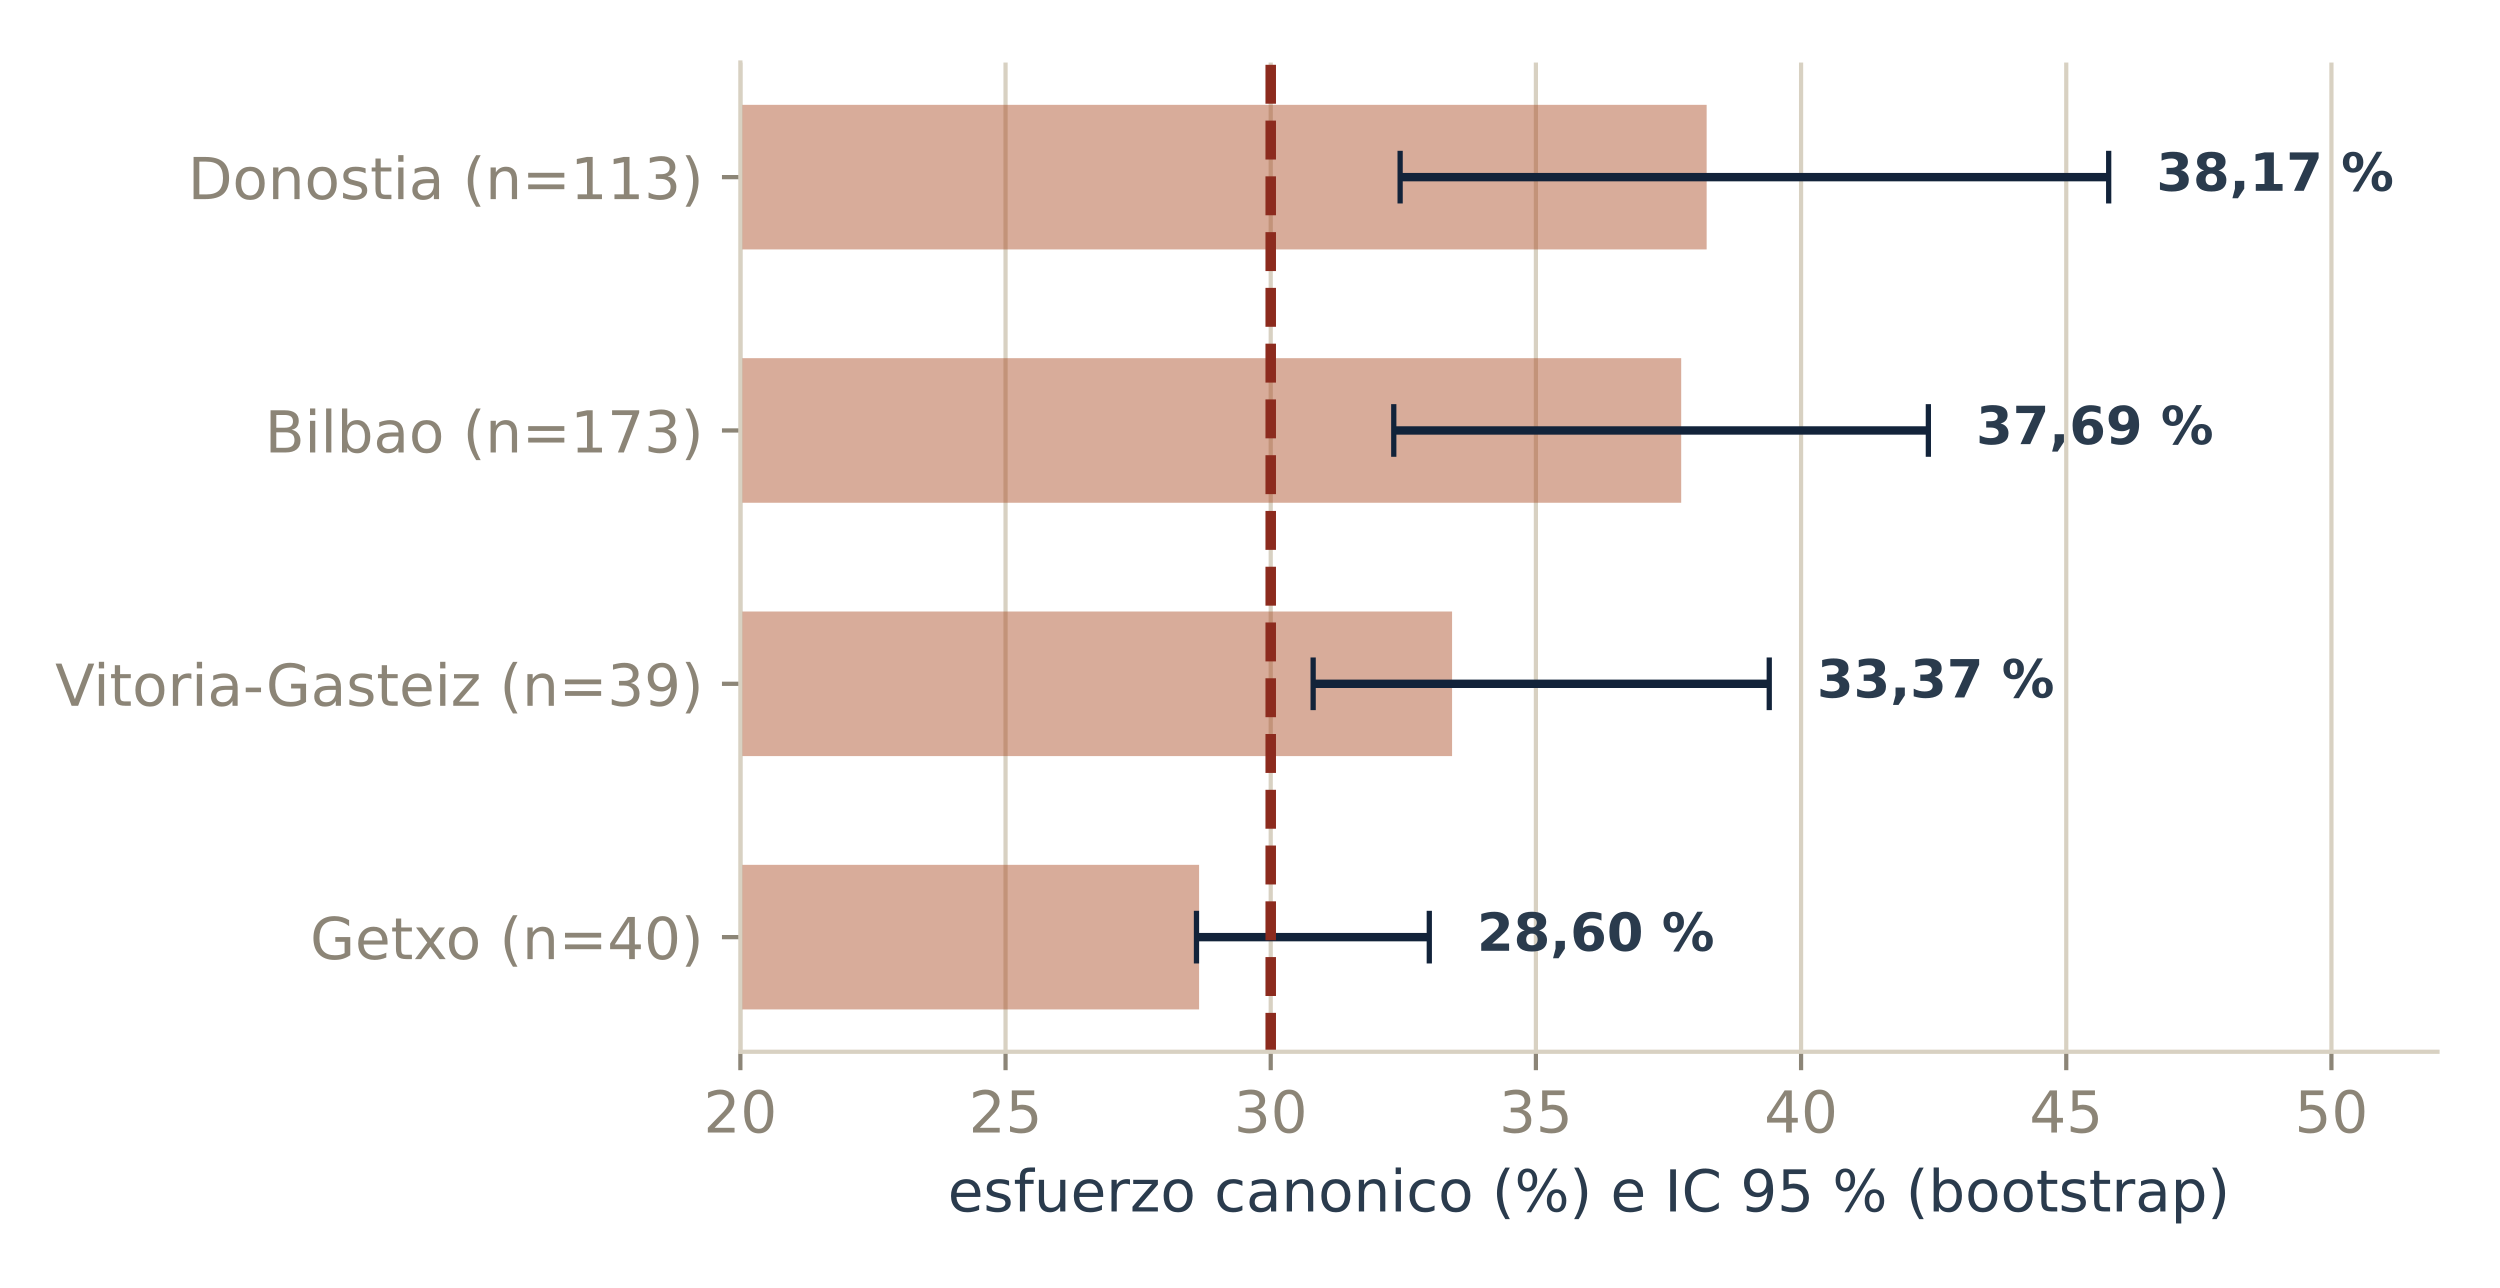
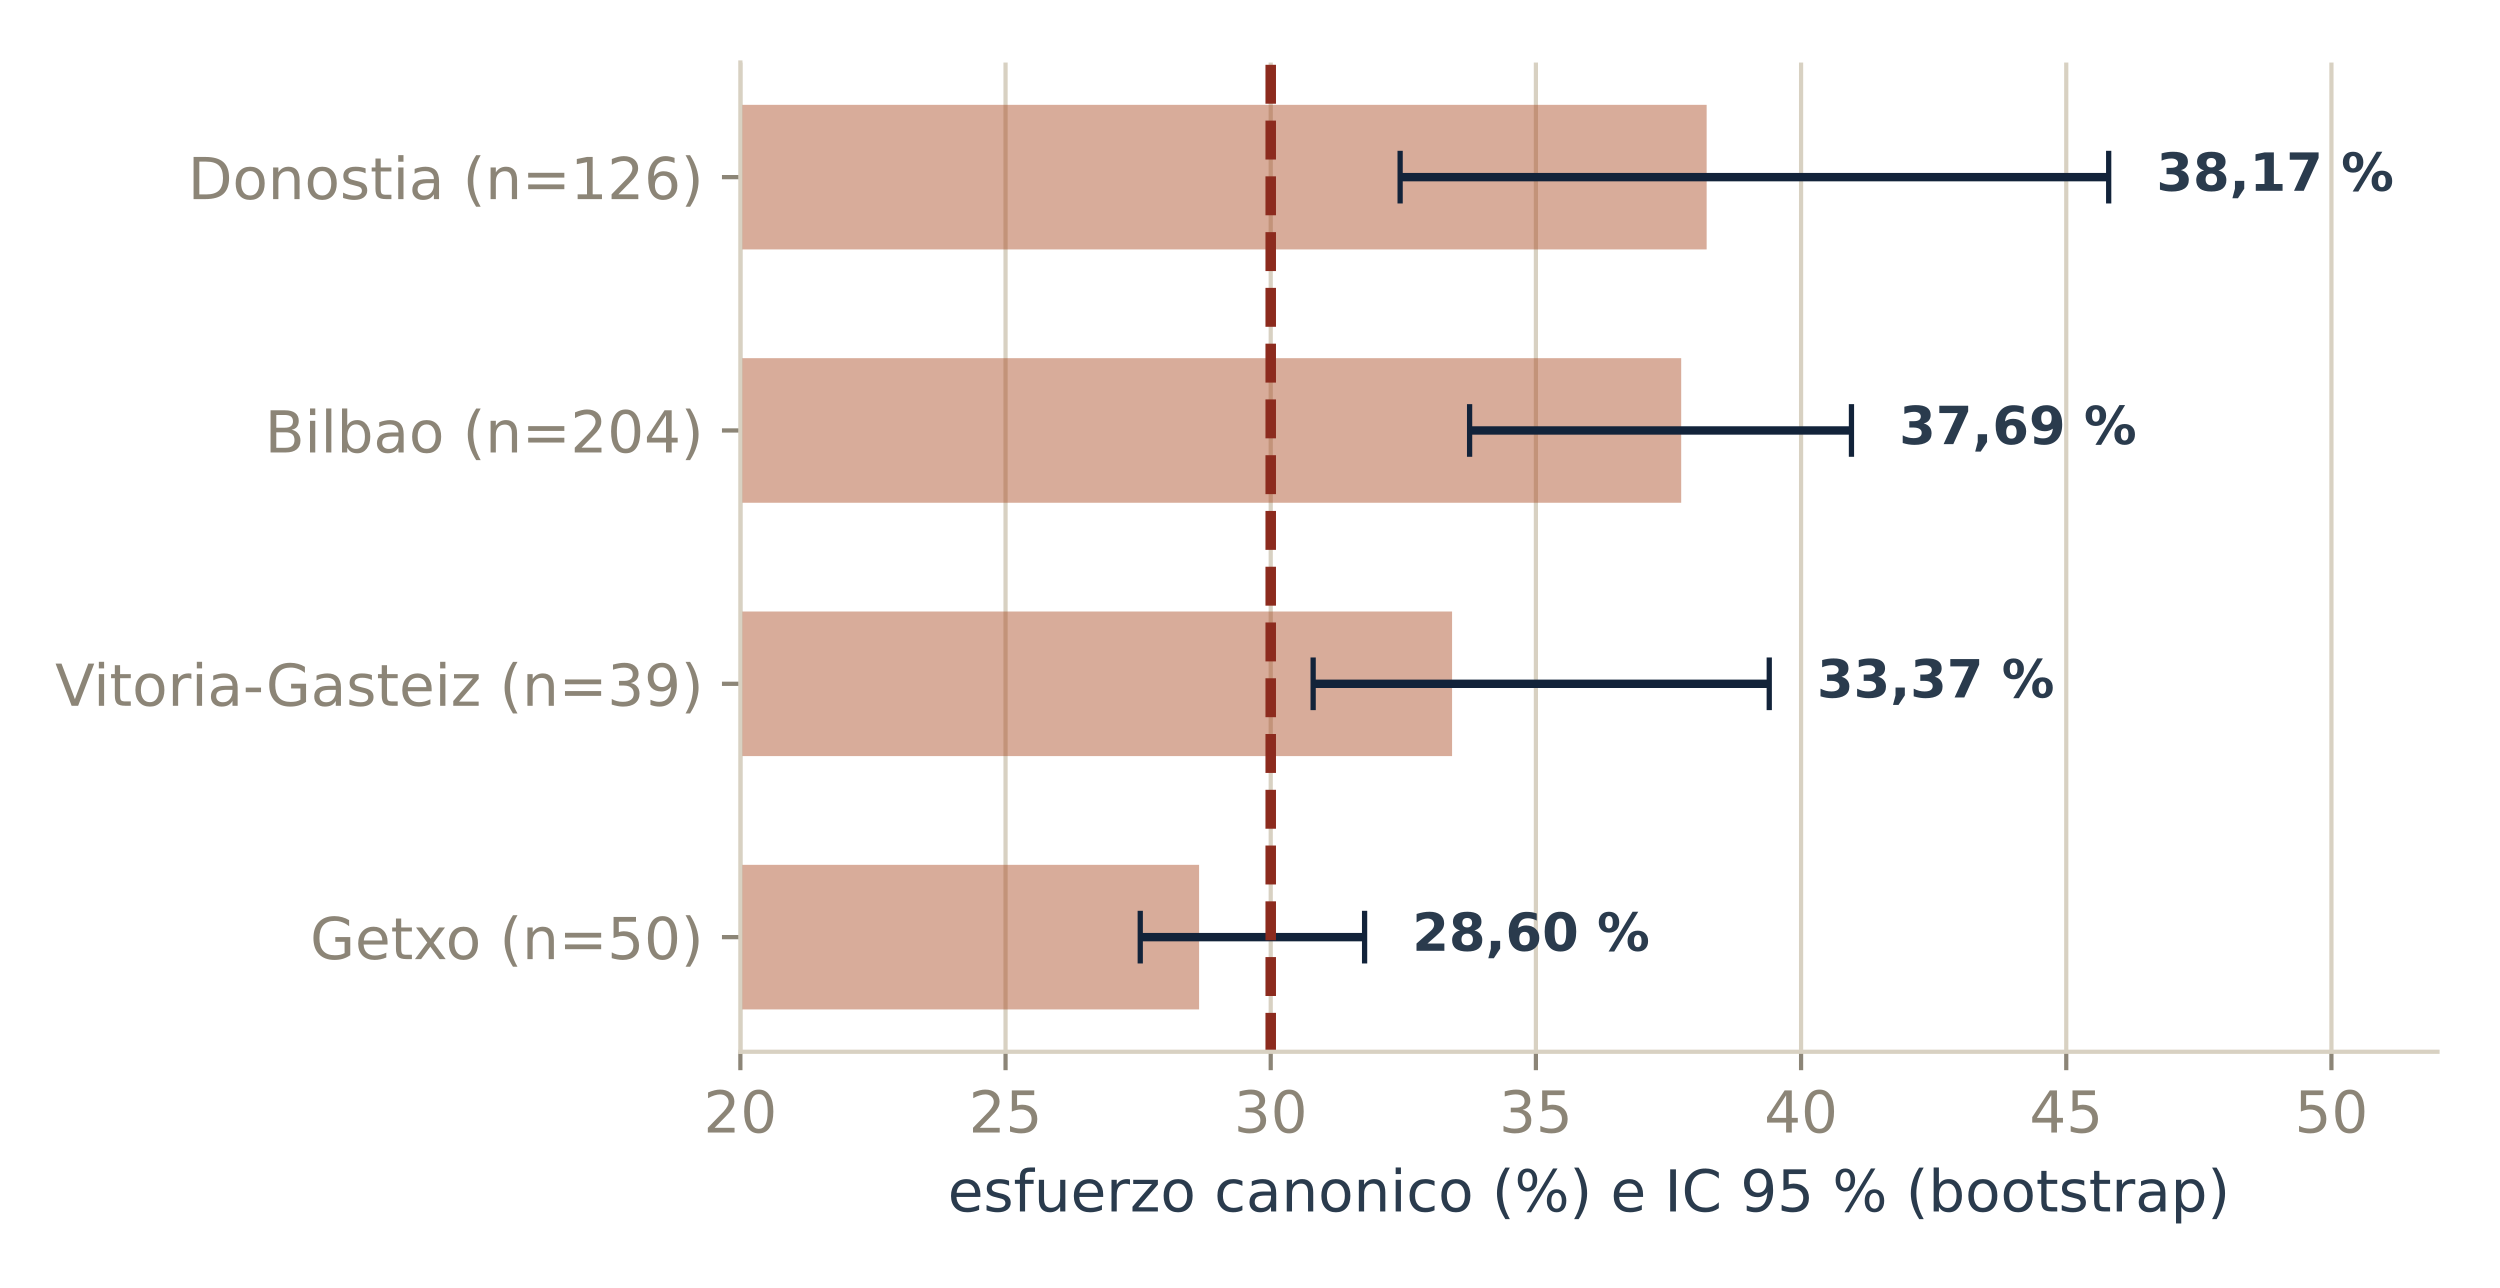
<svg xmlns="http://www.w3.org/2000/svg" xmlns:xlink="http://www.w3.org/1999/xlink" width="475.2pt" height="244.8pt" viewBox="0 0 475.2 244.8" version="1.1">
  <defs>
    <style type="text/css">*{stroke-linejoin: round; stroke-linecap: butt}</style>
  </defs>
  <g id="figure_1">
    <g id="patch_1">
      <path d="M 0 244.8  L 475.2 244.8  L 475.2 0  L 0 0  L 0 244.8  z " style="fill: none" />
    </g>
    <g id="axes_1">
      <g id="patch_2">
        <path d="M 140.729 199.92  L 463.32 199.92  L 463.32 11.88  L 140.729 11.88  L 140.729 199.92  z " style="fill: none" />
      </g>
      <g id="matplotlib.axis_1">
        <g id="xtick_1">
          <g id="line2d_1">
-             <path d="M 140.729 199.92  L 140.729 11.88  " clip-path="url(#p66282316bc)" style="fill: none; stroke: #d8d1c2; stroke-width: 0.8; stroke-linecap: square" />
+             <path d="M 140.729 199.92  L 140.729 11.88  " clip-path="url(#pdcd7054e29)" style="fill: none; stroke: #d8d1c2; stroke-width: 0.8; stroke-linecap: square" />
          </g>
          <g id="line2d_2">
            <defs>
-               <path id="m8c9d9d3090" d="M 0 0  L 0 3.5  " style="stroke: #8c8577; stroke-width: 0.8" />
+               <path id="m1991ef9d73" d="M 0 0  L 0 3.5  " style="stroke: #8c8577; stroke-width: 0.8" />
            </defs>
            <g>
-               <use xlink:href="#m8c9d9d3090" x="140.729" y="199.92" style="fill: #8c8577; stroke: #8c8577; stroke-width: 0.8" />
+               <use xlink:href="#m1991ef9d73" x="140.729" y="199.92" style="fill: #8c8577; stroke: #8c8577; stroke-width: 0.8" />
            </g>
          </g>
          <g id="text_1">
            <text style="font-size: 11px; font-family: 'DejaVu Sans'; text-anchor: middle; fill: #8c8577" x="140.729" y="215.277" transform="rotate(-0 140.7287 215.2774)">20</text>
          </g>
        </g>
        <g id="xtick_2">
          <g id="line2d_3">
-             <path d="M 191.134 199.92  L 191.134 11.88  " clip-path="url(#p66282316bc)" style="fill: none; stroke: #d8d1c2; stroke-width: 0.8; stroke-linecap: square" />
+             <path d="M 191.134 199.92  L 191.134 11.88  " clip-path="url(#pdcd7054e29)" style="fill: none; stroke: #d8d1c2; stroke-width: 0.8; stroke-linecap: square" />
          </g>
          <g id="line2d_4">
            <g>
-               <use xlink:href="#m8c9d9d3090" x="191.134" y="199.92" style="fill: #8c8577; stroke: #8c8577; stroke-width: 0.8" />
+               <use xlink:href="#m1991ef9d73" x="191.134" y="199.92" style="fill: #8c8577; stroke: #8c8577; stroke-width: 0.8" />
            </g>
          </g>
          <g id="text_2">
            <text style="font-size: 11px; font-family: 'DejaVu Sans'; text-anchor: middle; fill: #8c8577" x="191.134" y="215.277" transform="rotate(-0 191.1336 215.2774)">25</text>
          </g>
        </g>
        <g id="xtick_3">
          <g id="line2d_5">
-             <path d="M 241.539 199.92  L 241.539 11.88  " clip-path="url(#p66282316bc)" style="fill: none; stroke: #d8d1c2; stroke-width: 0.8; stroke-linecap: square" />
+             <path d="M 241.539 199.92  L 241.539 11.88  " clip-path="url(#pdcd7054e29)" style="fill: none; stroke: #d8d1c2; stroke-width: 0.8; stroke-linecap: square" />
          </g>
          <g id="line2d_6">
            <g>
-               <use xlink:href="#m8c9d9d3090" x="241.539" y="199.92" style="fill: #8c8577; stroke: #8c8577; stroke-width: 0.8" />
+               <use xlink:href="#m1991ef9d73" x="241.539" y="199.92" style="fill: #8c8577; stroke: #8c8577; stroke-width: 0.8" />
            </g>
          </g>
          <g id="text_3">
            <text style="font-size: 11px; font-family: 'DejaVu Sans'; text-anchor: middle; fill: #8c8577" x="241.539" y="215.277" transform="rotate(-0 241.5385 215.2774)">30</text>
          </g>
        </g>
        <g id="xtick_4">
          <g id="line2d_7">
-             <path d="M 291.943 199.92  L 291.943 11.88  " clip-path="url(#p66282316bc)" style="fill: none; stroke: #d8d1c2; stroke-width: 0.8; stroke-linecap: square" />
+             <path d="M 291.943 199.92  L 291.943 11.88  " clip-path="url(#pdcd7054e29)" style="fill: none; stroke: #d8d1c2; stroke-width: 0.8; stroke-linecap: square" />
          </g>
          <g id="line2d_8">
            <g>
-               <use xlink:href="#m8c9d9d3090" x="291.943" y="199.92" style="fill: #8c8577; stroke: #8c8577; stroke-width: 0.8" />
+               <use xlink:href="#m1991ef9d73" x="291.943" y="199.92" style="fill: #8c8577; stroke: #8c8577; stroke-width: 0.8" />
            </g>
          </g>
          <g id="text_4">
            <text style="font-size: 11px; font-family: 'DejaVu Sans'; text-anchor: middle; fill: #8c8577" x="291.943" y="215.277" transform="rotate(-0 291.9434 215.2774)">35</text>
          </g>
        </g>
        <g id="xtick_5">
          <g id="line2d_9">
-             <path d="M 342.348 199.92  L 342.348 11.88  " clip-path="url(#p66282316bc)" style="fill: none; stroke: #d8d1c2; stroke-width: 0.8; stroke-linecap: square" />
+             <path d="M 342.348 199.92  L 342.348 11.88  " clip-path="url(#pdcd7054e29)" style="fill: none; stroke: #d8d1c2; stroke-width: 0.8; stroke-linecap: square" />
          </g>
          <g id="line2d_10">
            <g>
-               <use xlink:href="#m8c9d9d3090" x="342.348" y="199.92" style="fill: #8c8577; stroke: #8c8577; stroke-width: 0.8" />
+               <use xlink:href="#m1991ef9d73" x="342.348" y="199.92" style="fill: #8c8577; stroke: #8c8577; stroke-width: 0.8" />
            </g>
          </g>
          <g id="text_5">
            <text style="font-size: 11px; font-family: 'DejaVu Sans'; text-anchor: middle; fill: #8c8577" x="342.348" y="215.277" transform="rotate(-0 342.3483 215.2774)">40</text>
          </g>
        </g>
        <g id="xtick_6">
          <g id="line2d_11">
-             <path d="M 392.753 199.92  L 392.753 11.88  " clip-path="url(#p66282316bc)" style="fill: none; stroke: #d8d1c2; stroke-width: 0.8; stroke-linecap: square" />
+             <path d="M 392.753 199.92  L 392.753 11.88  " clip-path="url(#pdcd7054e29)" style="fill: none; stroke: #d8d1c2; stroke-width: 0.8; stroke-linecap: square" />
          </g>
          <g id="line2d_12">
            <g>
-               <use xlink:href="#m8c9d9d3090" x="392.753" y="199.92" style="fill: #8c8577; stroke: #8c8577; stroke-width: 0.8" />
+               <use xlink:href="#m1991ef9d73" x="392.753" y="199.92" style="fill: #8c8577; stroke: #8c8577; stroke-width: 0.8" />
            </g>
          </g>
          <g id="text_6">
            <text style="font-size: 11px; font-family: 'DejaVu Sans'; text-anchor: middle; fill: #8c8577" x="392.753" y="215.277" transform="rotate(-0 392.7532 215.2774)">45</text>
          </g>
        </g>
        <g id="xtick_7">
          <g id="line2d_13">
-             <path d="M 443.158 199.92  L 443.158 11.88  " clip-path="url(#p66282316bc)" style="fill: none; stroke: #d8d1c2; stroke-width: 0.8; stroke-linecap: square" />
+             <path d="M 443.158 199.92  L 443.158 11.88  " clip-path="url(#pdcd7054e29)" style="fill: none; stroke: #d8d1c2; stroke-width: 0.8; stroke-linecap: square" />
          </g>
          <g id="line2d_14">
            <g>
-               <use xlink:href="#m8c9d9d3090" x="443.158" y="199.92" style="fill: #8c8577; stroke: #8c8577; stroke-width: 0.8" />
+               <use xlink:href="#m1991ef9d73" x="443.158" y="199.92" style="fill: #8c8577; stroke: #8c8577; stroke-width: 0.8" />
            </g>
          </g>
          <g id="text_7">
            <text style="font-size: 11px; font-family: 'DejaVu Sans'; text-anchor: middle; fill: #8c8577" x="443.158" y="215.277" transform="rotate(-0 443.158 215.2774)">50</text>
          </g>
        </g>
        <g id="text_8">
          <text style="font-size: 11px; font-family: 'DejaVu Sans'; text-anchor: middle; fill: #2a3b4d" x="302.024" y="230.278" transform="rotate(-0 302.0244 230.2783)">esfuerzo canonico (%) e IC 95 % (bootstrap)</text>
        </g>
      </g>
      <g id="matplotlib.axis_2">
        <g id="ytick_1">
          <g id="line2d_15">
            <defs>
-               <path id="m597237ba8e" d="M 0 0  L -3.5 0  " style="stroke: #8c8577; stroke-width: 0.8" />
+               <path id="m65f5a8caa1" d="M 0 0  L -3.5 0  " style="stroke: #8c8577; stroke-width: 0.8" />
            </defs>
            <g>
-               <use xlink:href="#m597237ba8e" x="140.729" y="178.13" style="fill: #8c8577; stroke: #8c8577; stroke-width: 0.8" />
+               <use xlink:href="#m65f5a8caa1" x="140.729" y="178.13" style="fill: #8c8577; stroke: #8c8577; stroke-width: 0.8" />
            </g>
          </g>
          <g id="text_9">
-             <text style="font-size: 11px; font-family: 'DejaVu Sans'; text-anchor: end; fill: #8c8577" x="133.729" y="182.309" transform="rotate(-0 133.7287 182.3092)">Getxo (n=40)</text>
+             <text style="font-size: 11px; font-family: 'DejaVu Sans'; text-anchor: end; fill: #8c8577" x="133.729" y="182.309" transform="rotate(-0 133.7287 182.3092)">Getxo (n=50)</text>
          </g>
        </g>
        <g id="ytick_2">
          <g id="line2d_16">
            <g>
-               <use xlink:href="#m597237ba8e" x="140.729" y="129.977" style="fill: #8c8577; stroke: #8c8577; stroke-width: 0.8" />
+               <use xlink:href="#m65f5a8caa1" x="140.729" y="129.977" style="fill: #8c8577; stroke: #8c8577; stroke-width: 0.8" />
            </g>
          </g>
          <g id="text_10">
            <text style="font-size: 11px; font-family: 'DejaVu Sans'; text-anchor: end; fill: #8c8577" x="133.729" y="134.156" transform="rotate(-0 133.7287 134.156)">Vitoria-Gasteiz (n=39)</text>
          </g>
        </g>
        <g id="ytick_3">
          <g id="line2d_17">
            <g>
-               <use xlink:href="#m597237ba8e" x="140.729" y="81.823" style="fill: #8c8577; stroke: #8c8577; stroke-width: 0.8" />
+               <use xlink:href="#m65f5a8caa1" x="140.729" y="81.823" style="fill: #8c8577; stroke: #8c8577; stroke-width: 0.8" />
            </g>
          </g>
          <g id="text_11">
-             <text style="font-size: 11px; font-family: 'DejaVu Sans'; text-anchor: end; fill: #8c8577" x="133.729" y="86.002" transform="rotate(-0 133.7287 86.00232)">Bilbao (n=173)</text>
+             <text style="font-size: 11px; font-family: 'DejaVu Sans'; text-anchor: end; fill: #8c8577" x="133.729" y="86.002" transform="rotate(-0 133.7287 86.00232)">Bilbao (n=204)</text>
          </g>
        </g>
        <g id="ytick_4">
          <g id="line2d_18">
            <g>
-               <use xlink:href="#m597237ba8e" x="140.729" y="33.67" style="fill: #8c8577; stroke: #8c8577; stroke-width: 0.8" />
+               <use xlink:href="#m65f5a8caa1" x="140.729" y="33.67" style="fill: #8c8577; stroke: #8c8577; stroke-width: 0.8" />
            </g>
          </g>
          <g id="text_12">
-             <text style="font-size: 11px; font-family: 'DejaVu Sans'; text-anchor: end; fill: #8c8577" x="133.729" y="37.849" transform="rotate(-0 133.7287 37.84867)">Donostia (n=113)</text>
+             <text style="font-size: 11px; font-family: 'DejaVu Sans'; text-anchor: end; fill: #8c8577" x="133.729" y="37.849" transform="rotate(-0 133.7287 37.84867)">Donostia (n=126)</text>
          </g>
        </g>
      </g>
      <g id="patch_3">
-         <path d="M -60.891 191.373  L 227.425 191.373  L 227.425 164.888  L -60.891 164.888  z " clip-path="url(#p66282316bc)" style="fill: #a8481f; opacity: 0.45; stroke: #a8481f; stroke-linejoin: miter" />
+         <path d="M -60.891 191.373  L 227.425 191.373  L 227.425 164.888  L -60.891 164.888  z " clip-path="url(#pdcd7054e29)" style="fill: #a8481f; opacity: 0.45; stroke: #a8481f; stroke-linejoin: miter" />
      </g>
      <g id="patch_4">
-         <path d="M -60.891 143.219  L 275.511 143.219  L 275.511 116.735  L -60.891 116.735  z " clip-path="url(#p66282316bc)" style="fill: #a8481f; opacity: 0.45; stroke: #a8481f; stroke-linejoin: miter" />
+         <path d="M -60.891 143.219  L 275.511 143.219  L 275.511 116.735  L -60.891 116.735  z " clip-path="url(#pdcd7054e29)" style="fill: #a8481f; opacity: 0.45; stroke: #a8481f; stroke-linejoin: miter" />
      </g>
      <g id="patch_5">
-         <path d="M -60.891 95.065  L 319.061 95.065  L 319.061 68.581  L -60.891 68.581  z " clip-path="url(#p66282316bc)" style="fill: #a8481f; opacity: 0.45; stroke: #a8481f; stroke-linejoin: miter" />
+         <path d="M -60.891 95.065  L 319.061 95.065  L 319.061 68.581  L -60.891 68.581  z " clip-path="url(#pdcd7054e29)" style="fill: #a8481f; opacity: 0.45; stroke: #a8481f; stroke-linejoin: miter" />
      </g>
      <g id="patch_6">
-         <path d="M -60.891 46.912  L 323.9 46.912  L 323.9 20.427  L -60.891 20.427  z " clip-path="url(#p66282316bc)" style="fill: #a8481f; opacity: 0.45; stroke: #a8481f; stroke-linejoin: miter" />
+         <path d="M -60.891 46.912  L 323.9 46.912  L 323.9 20.427  L -60.891 20.427  z " clip-path="url(#pdcd7054e29)" style="fill: #a8481f; opacity: 0.45; stroke: #a8481f; stroke-linejoin: miter" />
      </g>
      <g id="LineCollection_1">
-         <path d="M 227.425 178.13  L 271.681 178.13  " clip-path="url(#p66282316bc)" style="fill: none; stroke: #12233a; stroke-width: 1.6" />
-         <path d="M 249.603 129.977  L 336.3 129.977  " clip-path="url(#p66282316bc)" style="fill: none; stroke: #12233a; stroke-width: 1.6" />
-         <path d="M 264.926 81.823  L 366.543 81.823  " clip-path="url(#p66282316bc)" style="fill: none; stroke: #12233a; stroke-width: 1.6" />
-         <path d="M 266.136 33.67  L 400.818 33.67  " clip-path="url(#p66282316bc)" style="fill: none; stroke: #12233a; stroke-width: 1.6" />
+         <path d="M 216.739 178.13  L 259.382 178.13  " clip-path="url(#pdcd7054e29)" style="fill: none; stroke: #12233a; stroke-width: 1.6" />
+         <path d="M 249.603 129.977  L 336.3 129.977  " clip-path="url(#pdcd7054e29)" style="fill: none; stroke: #12233a; stroke-width: 1.6" />
+         <path d="M 279.342 81.823  L 351.925 81.823  " clip-path="url(#pdcd7054e29)" style="fill: none; stroke: #12233a; stroke-width: 1.6" />
+         <path d="M 266.136 33.67  L 400.818 33.67  " clip-path="url(#pdcd7054e29)" style="fill: none; stroke: #12233a; stroke-width: 1.6" />
      </g>
      <g id="line2d_19">
        <defs>
-           <path id="ma4d9203b8b" d="M 0 5  L 0 -5  " style="stroke: #12233a" />
+           <path id="mc6cfaad3ad" d="M 0 5  L 0 -5  " style="stroke: #12233a" />
        </defs>
-         <g clip-path="url(#p66282316bc)">
-           <use xlink:href="#ma4d9203b8b" x="227.425" y="178.13" style="fill: #1f77b4; stroke: #12233a" />
-           <use xlink:href="#ma4d9203b8b" x="249.603" y="129.977" style="fill: #1f77b4; stroke: #12233a" />
-           <use xlink:href="#ma4d9203b8b" x="264.926" y="81.823" style="fill: #1f77b4; stroke: #12233a" />
-           <use xlink:href="#ma4d9203b8b" x="266.136" y="33.67" style="fill: #1f77b4; stroke: #12233a" />
+         <g clip-path="url(#pdcd7054e29)">
+           <use xlink:href="#mc6cfaad3ad" x="216.739" y="178.13" style="fill: #1f77b4; stroke: #12233a" />
+           <use xlink:href="#mc6cfaad3ad" x="249.603" y="129.977" style="fill: #1f77b4; stroke: #12233a" />
+           <use xlink:href="#mc6cfaad3ad" x="279.342" y="81.823" style="fill: #1f77b4; stroke: #12233a" />
+           <use xlink:href="#mc6cfaad3ad" x="266.136" y="33.67" style="fill: #1f77b4; stroke: #12233a" />
        </g>
      </g>
      <g id="line2d_20">
-         <g clip-path="url(#p66282316bc)">
-           <use xlink:href="#ma4d9203b8b" x="271.681" y="178.13" style="fill: #1f77b4; stroke: #12233a" />
-           <use xlink:href="#ma4d9203b8b" x="336.3" y="129.977" style="fill: #1f77b4; stroke: #12233a" />
-           <use xlink:href="#ma4d9203b8b" x="366.543" y="81.823" style="fill: #1f77b4; stroke: #12233a" />
-           <use xlink:href="#ma4d9203b8b" x="400.818" y="33.67" style="fill: #1f77b4; stroke: #12233a" />
+         <g clip-path="url(#pdcd7054e29)">
+           <use xlink:href="#mc6cfaad3ad" x="259.382" y="178.13" style="fill: #1f77b4; stroke: #12233a" />
+           <use xlink:href="#mc6cfaad3ad" x="336.3" y="129.977" style="fill: #1f77b4; stroke: #12233a" />
+           <use xlink:href="#mc6cfaad3ad" x="351.925" y="81.823" style="fill: #1f77b4; stroke: #12233a" />
+           <use xlink:href="#mc6cfaad3ad" x="400.818" y="33.67" style="fill: #1f77b4; stroke: #12233a" />
        </g>
      </g>
      <g id="line2d_21">
-         <path d="M 241.539 199.92  L 241.539 11.88  " clip-path="url(#p66282316bc)" style="fill: none; stroke-dasharray: 7.4,3.2; stroke-dashoffset: 0; stroke: #8c2b1e; stroke-width: 2" />
+         <path d="M 241.539 199.92  L 241.539 11.88  " clip-path="url(#pdcd7054e29)" style="fill: none; stroke-dasharray: 7.4,3.2; stroke-dashoffset: 0; stroke: #8c2b1e; stroke-width: 2" />
      </g>
      <g id="patch_7">
        <path d="M 140.729 199.92  L 140.729 11.88  " style="fill: none; stroke: #d8d1c2; stroke-width: 0.8; stroke-linejoin: miter; stroke-linecap: square" />
      </g>
      <g id="patch_8">
        <path d="M 140.729 199.92  L 463.32 199.92  " style="fill: none; stroke: #d8d1c2; stroke-width: 0.8; stroke-linejoin: miter; stroke-linecap: square" />
      </g>
      <g id="text_13">
-         <text style="font-weight: 700; font-size: 10px; font-family: 'DejaVu Sans'; text-anchor: start; fill: #2a3b4d" x="280.754" y="180.728" transform="rotate(-0 280.7535 180.7281)">28,60 %</text>
+         <text style="font-weight: 700; font-size: 10px; font-family: 'DejaVu Sans'; text-anchor: start; fill: #2a3b4d" x="268.455" y="180.728" transform="rotate(-0 268.4547 180.7281)">28,60 %</text>
      </g>
      <g id="text_14">
        <text style="font-weight: 700; font-size: 10px; font-family: 'DejaVu Sans'; text-anchor: start; fill: #2a3b4d" x="345.373" y="132.574" transform="rotate(-0 345.3726 132.5745)">33,37 %</text>
      </g>
      <g id="text_15">
-         <text style="font-weight: 700; font-size: 10px; font-family: 'DejaVu Sans'; text-anchor: start; fill: #2a3b4d" x="375.616" y="84.421" transform="rotate(-0 375.6155 84.42083)">37,69 %</text>
+         <text style="font-weight: 700; font-size: 10px; font-family: 'DejaVu Sans'; text-anchor: start; fill: #2a3b4d" x="360.998" y="84.421" transform="rotate(-0 360.9981 84.42083)">37,69 %</text>
      </g>
      <g id="text_16">
        <text style="font-weight: 700; font-size: 10px; font-family: 'DejaVu Sans'; text-anchor: start; fill: #2a3b4d" x="409.891" y="36.267" transform="rotate(-0 409.8908 36.26718)">38,17 %</text>
      </g>
    </g>
  </g>
  <defs>
-     <clipPath id="p66282316bc">
+     <clipPath id="pdcd7054e29">
      <rect x="140.729" y="11.88" width="322.591" height="188.04" />
    </clipPath>
  </defs>
</svg>
